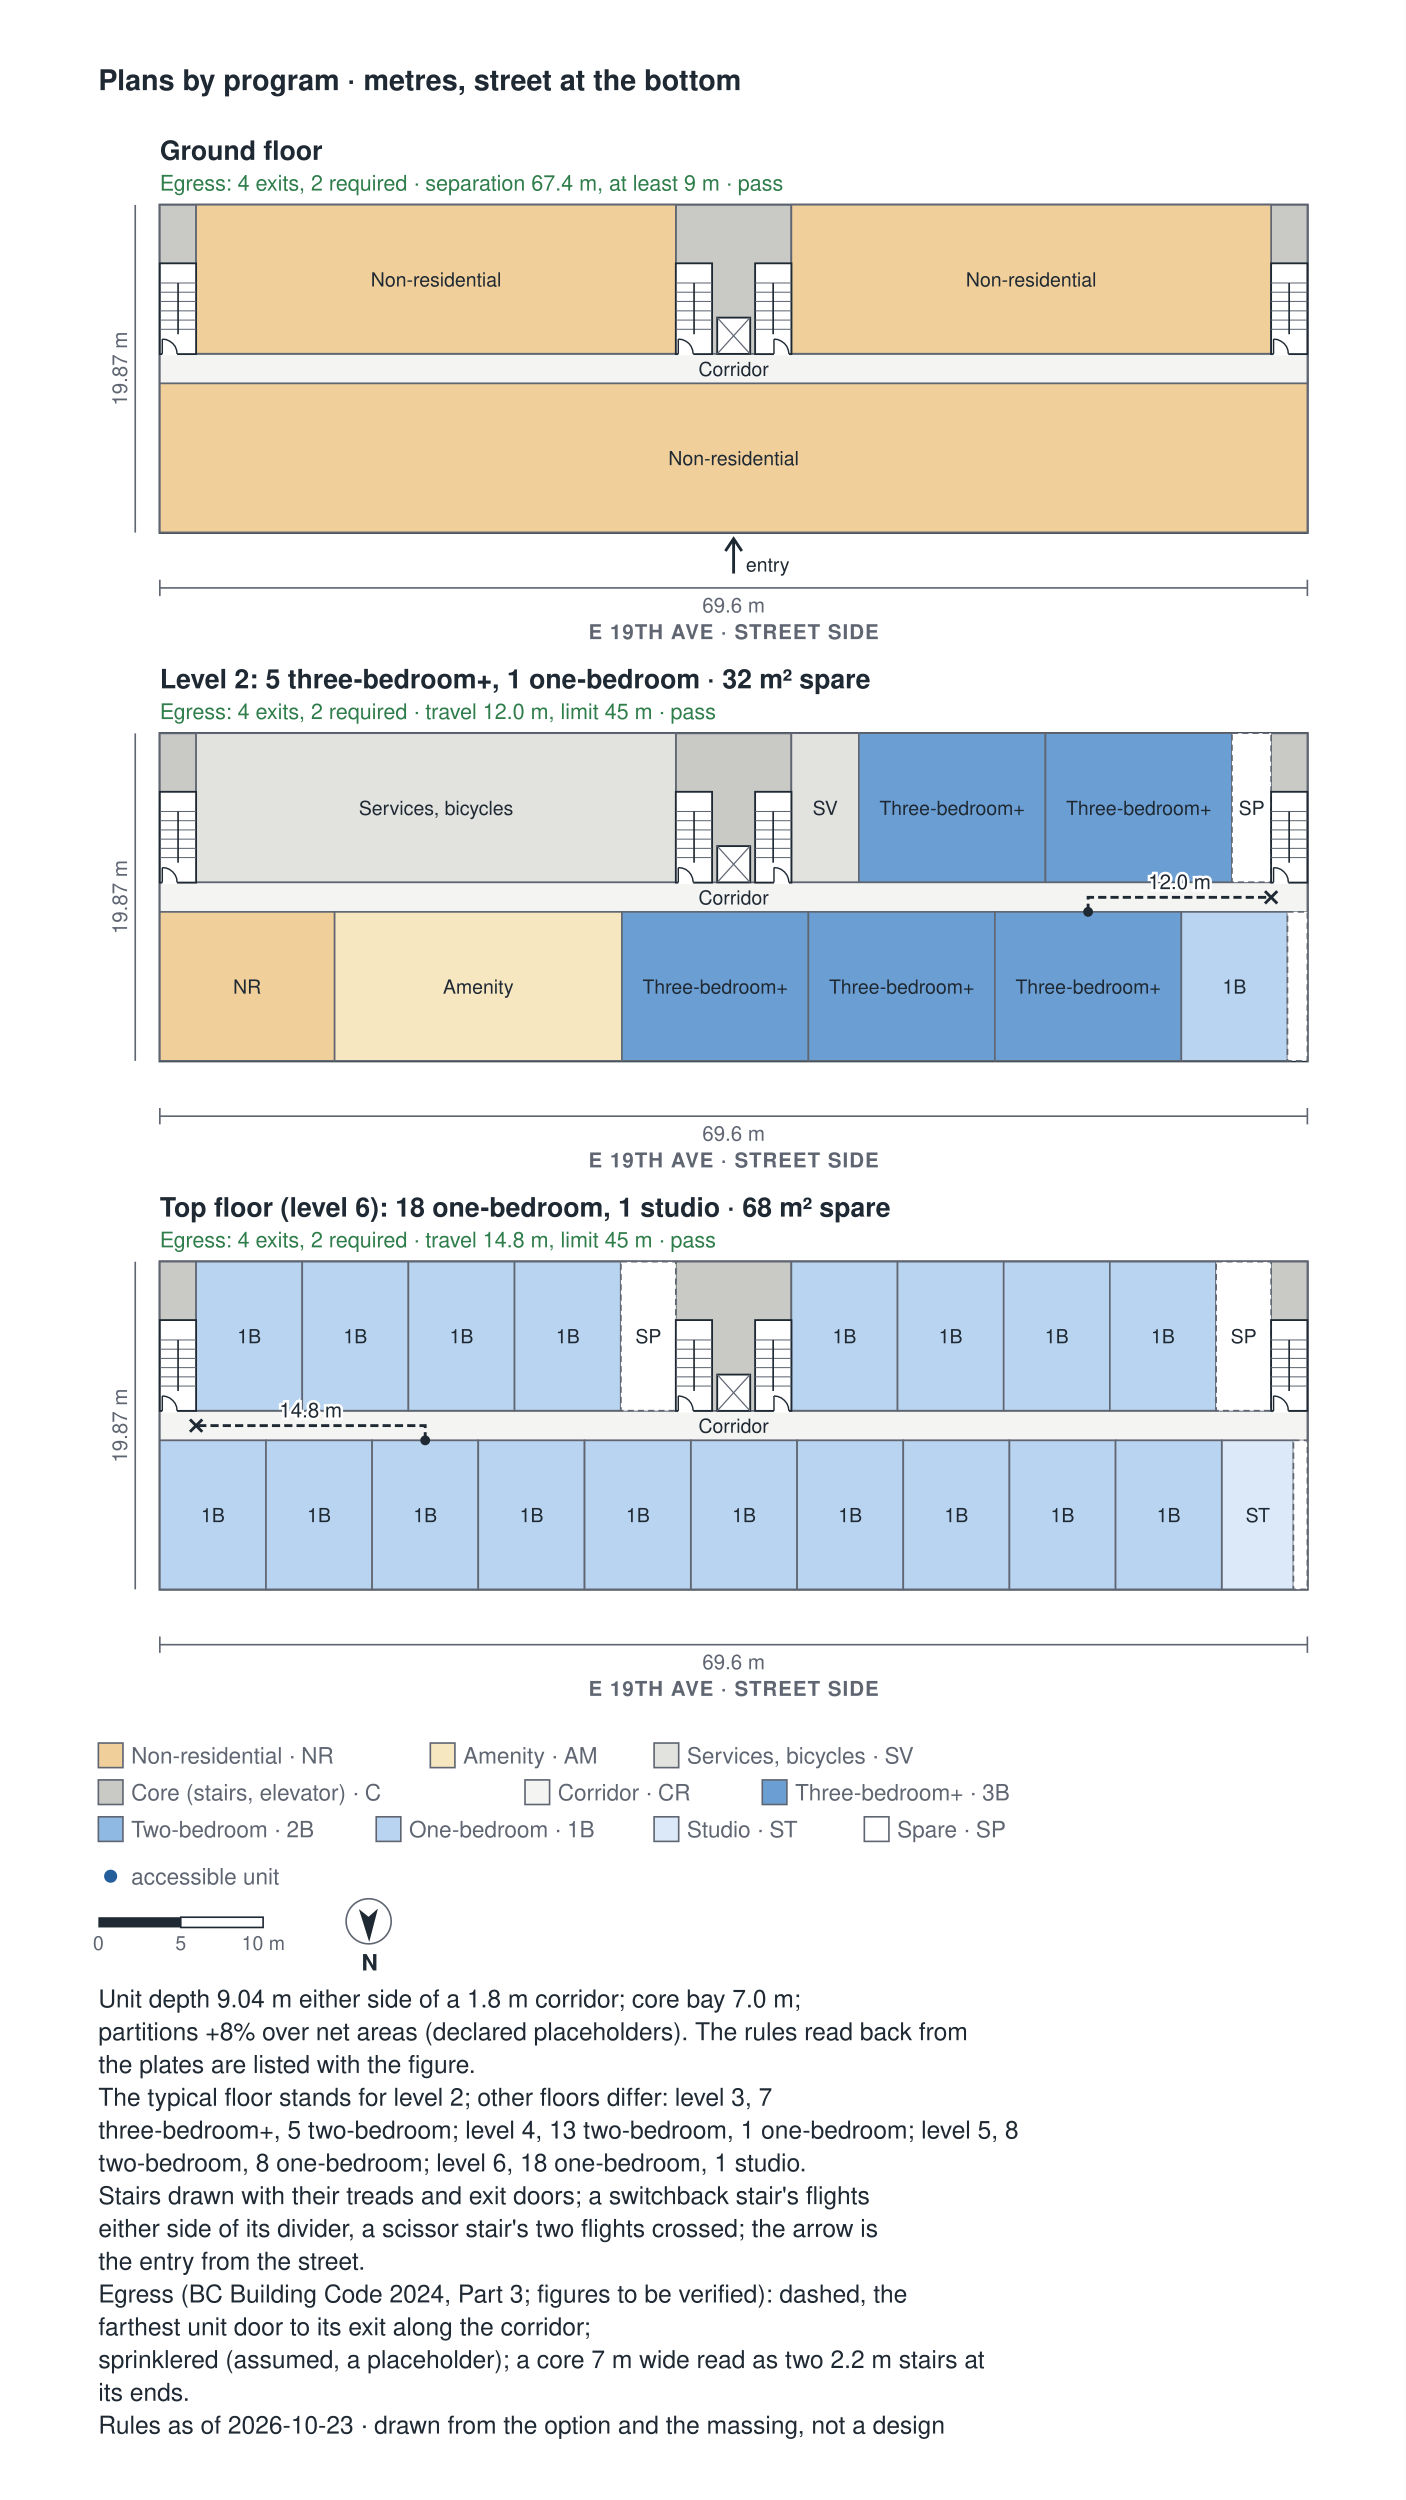
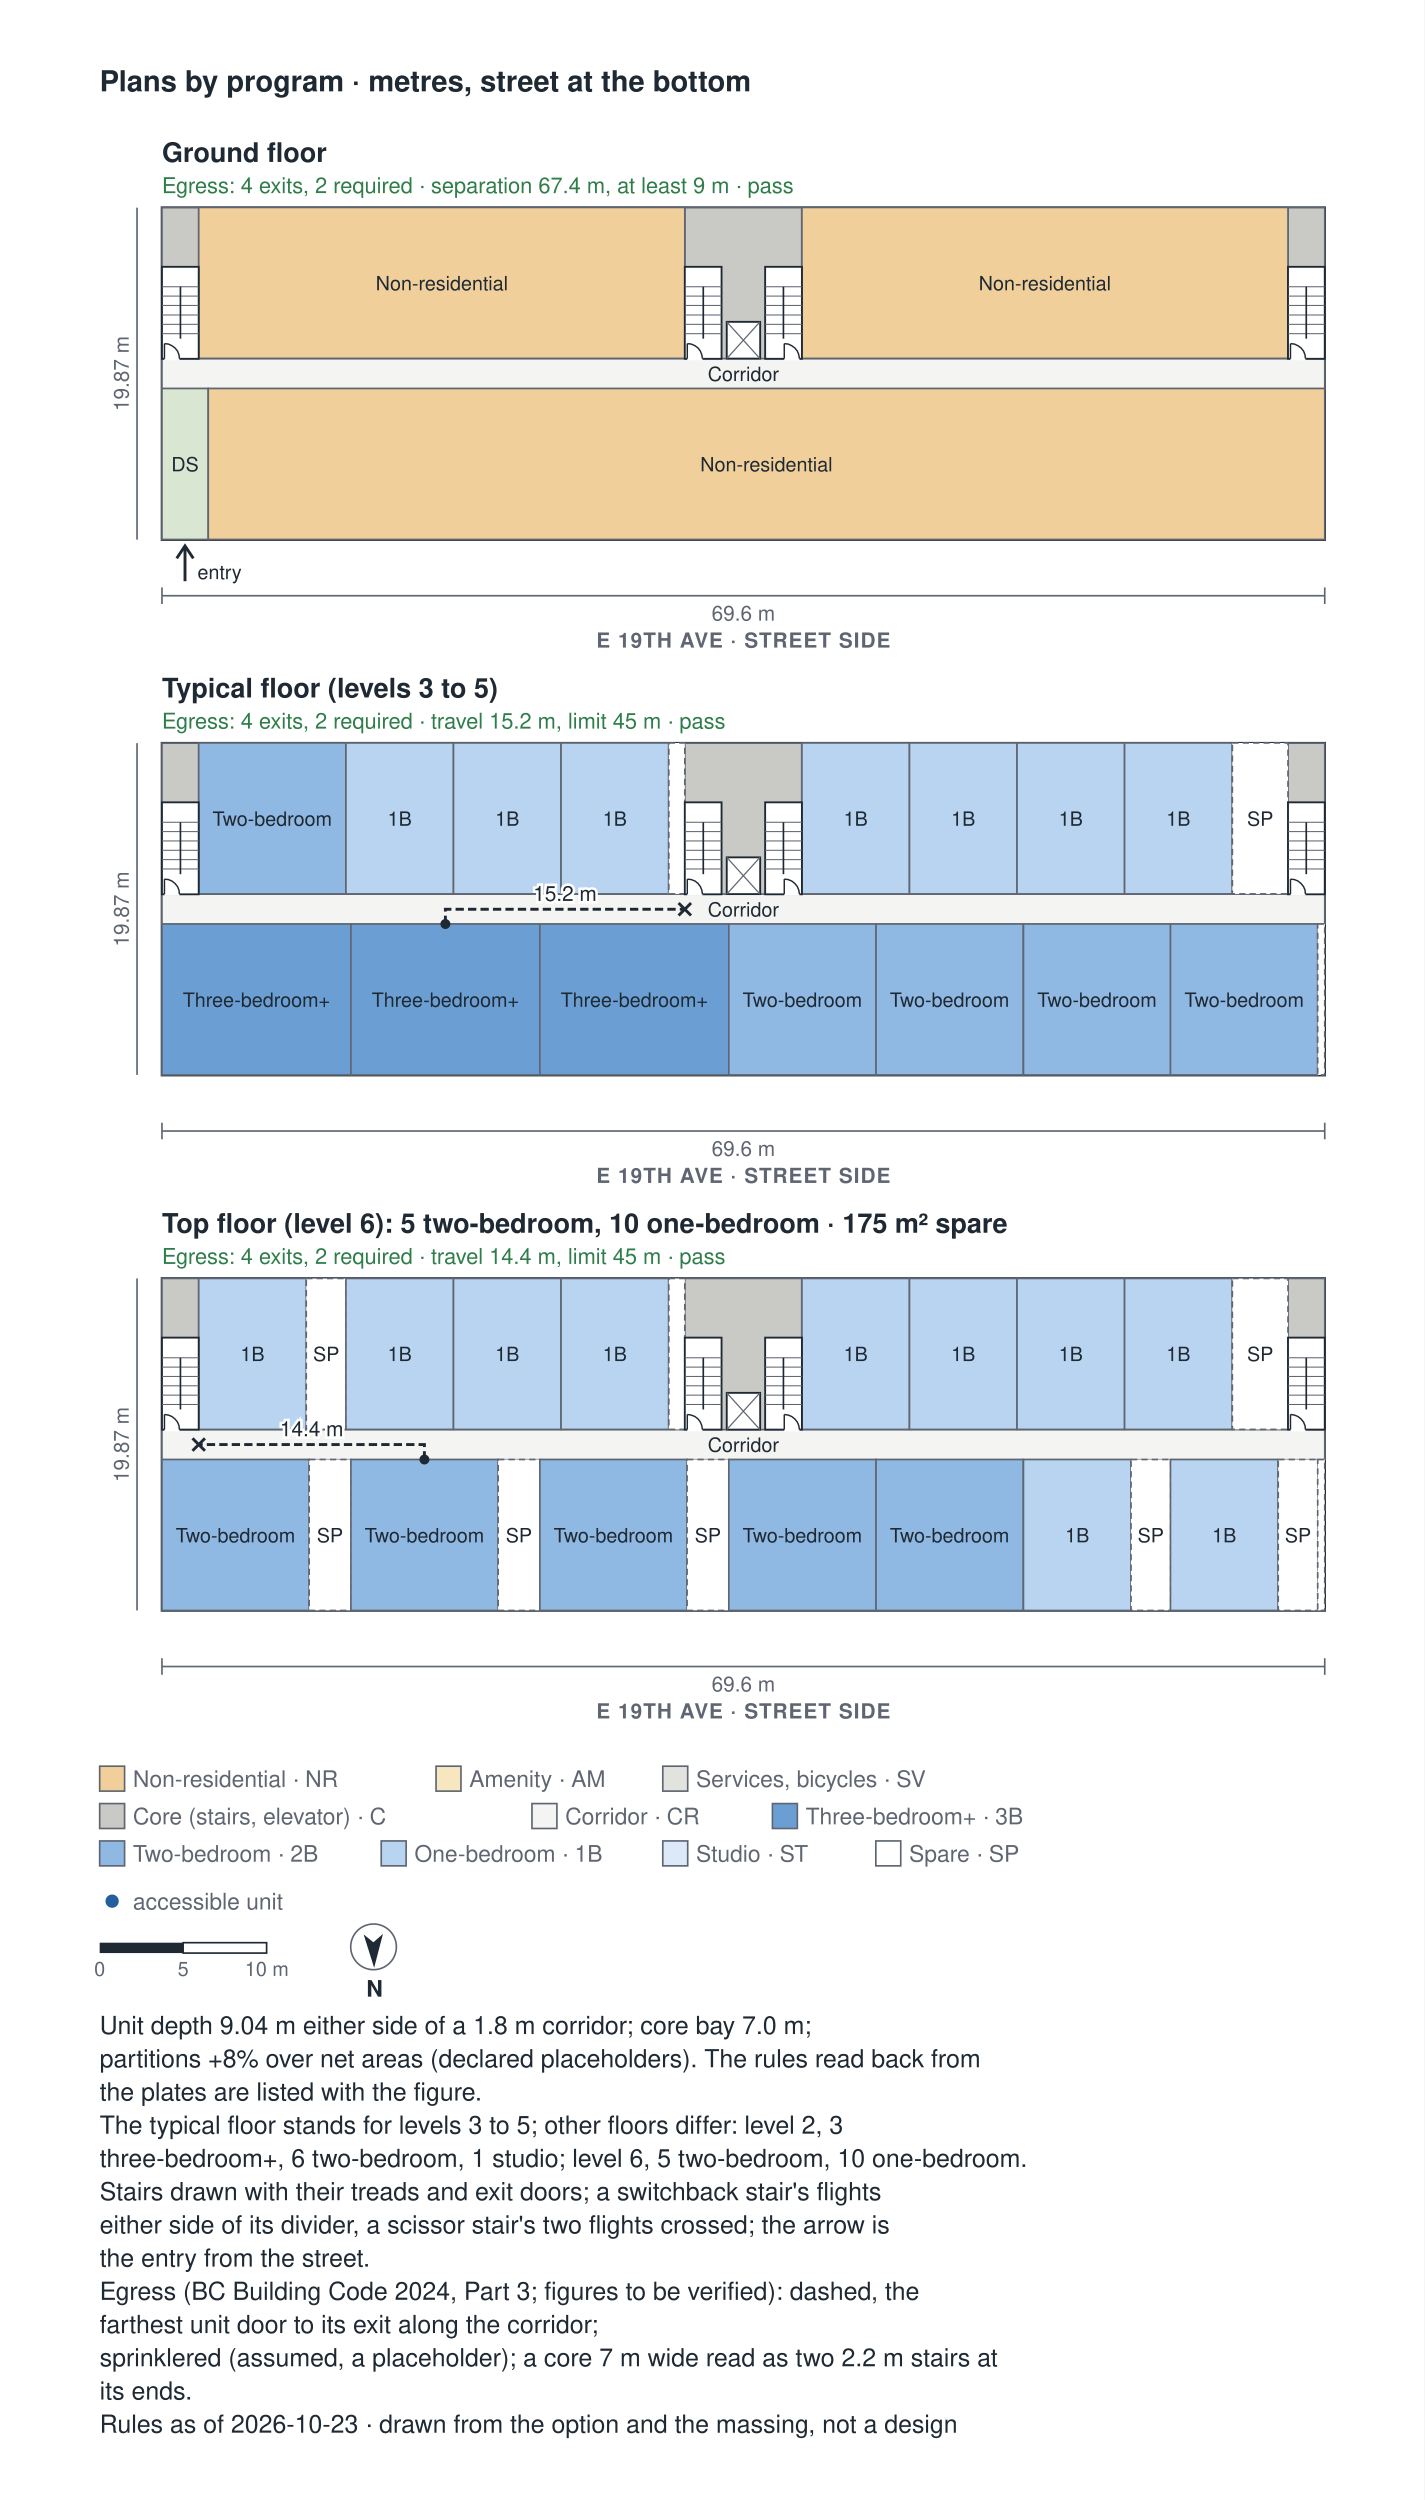
- <svg xmlns="http://www.w3.org/2000/svg" width="686" height="1220" viewBox="0 0 686 1220" font-family="IBM Plex Sans, Helvetica, Arial, sans-serif" font-size="12" fill="#1f2933" role="img" aria-label="Floor plans by program">
+ <svg xmlns="http://www.w3.org/2000/svg" width="686" height="1204" viewBox="0 0 686 1204" font-family="IBM Plex Sans, Helvetica, Arial, sans-serif" font-size="12" fill="#1f2933" role="img" aria-label="Floor plans by program">
  <rect width="100%" height="100%" fill="#ffffff" />
  <text x="48" y="44" font-size="14" font-weight="600">Plans by program · metres, street at the bottom</text>
  <text x="78.0" y="78.0" font-size="13" font-weight="600">Ground floor</text>
  <text x="78.0" y="93.0" font-size="10.5" fill="#2f7d4a">Egress: 4 exits, 2 required · separation 67.4 m, at least 9 m · pass</text>
  <rect x="78.0" y="100.0" width="560.0" height="159.9" fill="#f4f4f2" stroke="#1f2933" stroke-width="1.2" />
  <rect x="78.0" y="100.0" width="17.7" height="87.2" fill="#c9c9c5" stroke="#5f6672" stroke-width="0.8" />
  <rect x="329.8" y="100.0" width="56.3" height="87.2" fill="#c9c9c5" stroke="#5f6672" stroke-width="0.8" />
  <rect x="620.3" y="100.0" width="17.7" height="87.2" fill="#c9c9c5" stroke="#5f6672" stroke-width="0.8" />
  <rect x="78.0" y="172.7" width="560.0" height="14.5" fill="#f4f4f2" stroke="#5f6672" stroke-width="0.8" />
-   <rect x="78.0" y="187.1" width="560.0" height="72.7" fill="#f0cf9a" stroke="#5f6672" stroke-width="0.8" />
+   <rect x="78.0" y="187.1" width="22.3" height="72.7" fill="#d9e6d2" stroke="#5f6672" stroke-width="0.8" />
+   <rect x="100.3" y="187.1" width="537.7" height="72.7" fill="#f0cf9a" stroke="#5f6672" stroke-width="0.8" />
  <rect x="95.7" y="99.9" width="234.1" height="72.7" fill="#f0cf9a" stroke="#5f6672" stroke-width="0.8" />
  <rect x="386.2" y="99.9" width="234.1" height="72.7" fill="#f0cf9a" stroke="#5f6672" stroke-width="0.8" />
  <rect x="78.0" y="128.5" width="17.7" height="44.3" fill="#ffffff" stroke="#1f2933" stroke-width="0.9" />
  <path d="M78.0 138.1h17.7M78.0 142.6h17.7M78.0 147.1h17.7M78.0 151.7h17.7M78.0 156.2h17.7M78.0 160.7h17.7" stroke="#5f6672" stroke-width="0.5" fill="none" />
  <line x1="86.9" y1="138.1" x2="86.9" y2="163.1" stroke="#1f2933" stroke-width="0.8" />
  <line x1="79.2" y1="172.7" x2="86.4" y2="172.7" stroke="#ffffff" stroke-width="1.6" />
  <path d="M79.2 165.5L79.2 172.7M86.4 172.7L86.2 170.9L85.5 169.1L84.3 167.6L82.8 166.5L81.1 165.7L79.2 165.5" stroke="#1f2933" stroke-width="0.7" fill="none" />
  <rect x="329.8" y="128.5" width="17.7" height="44.3" fill="#ffffff" stroke="#1f2933" stroke-width="0.9" />
  <path d="M329.8 138.1h17.7M329.8 142.6h17.7M329.8 147.1h17.7M329.8 151.7h17.7M329.8 156.2h17.7M329.8 160.7h17.7" stroke="#5f6672" stroke-width="0.5" fill="none" />
  <line x1="338.7" y1="138.1" x2="338.7" y2="163.1" stroke="#1f2933" stroke-width="0.8" />
  <line x1="331.0" y1="172.7" x2="338.3" y2="172.7" stroke="#ffffff" stroke-width="1.6" />
  <path d="M331.0 165.5L331.0 172.7M338.3 172.7L338.0 170.9L337.3 169.1L336.2 167.6L334.7 166.5L332.9 165.7L331.0 165.5" stroke="#1f2933" stroke-width="0.7" fill="none" />
  <rect x="368.5" y="128.5" width="17.7" height="44.3" fill="#ffffff" stroke="#1f2933" stroke-width="0.9" />
  <path d="M368.5 138.1h17.7M368.5 142.6h17.7M368.5 147.1h17.7M368.5 151.7h17.7M368.5 156.2h17.7M368.5 160.7h17.7" stroke="#5f6672" stroke-width="0.5" fill="none" />
  <line x1="377.3" y1="138.1" x2="377.3" y2="163.1" stroke="#1f2933" stroke-width="0.8" />
  <line x1="377.7" y1="172.7" x2="385.0" y2="172.7" stroke="#ffffff" stroke-width="1.6" />
  <path d="M377.7 165.5L377.7 172.7M385.0 172.7L384.7 170.9L384.0 169.1L382.8 167.6L381.3 166.5L379.6 165.7L377.7 165.5" stroke="#1f2933" stroke-width="0.7" fill="none" />
  <rect x="350.0" y="155.0" width="16.1" height="17.7" fill="#ffffff" stroke="#1f2933" stroke-width="0.9" />
  <path d="M350.0 155.0L366.0 172.7M350.0 172.7L366.0 155.0" stroke="#5f6672" stroke-width="0.6" fill="none" />
  <rect x="620.3" y="128.5" width="17.7" height="44.3" fill="#ffffff" stroke="#1f2933" stroke-width="0.9" />
  <path d="M620.3 138.1h17.7M620.3 142.6h17.7M620.3 147.1h17.7M620.3 151.7h17.7M620.3 156.2h17.7M620.3 160.7h17.7" stroke="#5f6672" stroke-width="0.5" fill="none" />
  <line x1="629.1" y1="138.1" x2="629.1" y2="163.1" stroke="#1f2933" stroke-width="0.8" />
  <line x1="621.5" y1="172.7" x2="628.7" y2="172.7" stroke="#ffffff" stroke-width="1.6" />
  <path d="M621.5 165.5L621.5 172.7M628.7 172.7L628.5 170.9L627.8 169.1L626.6 167.6L625.1 166.5L623.4 165.7L621.5 165.5" stroke="#1f2933" stroke-width="0.7" fill="none" />
  <text x="358.0" y="183.5" font-size="9.5" text-anchor="middle" fill="#1f2933">Corridor</text>
-   <text x="358.0" y="227.0" font-size="9.5" text-anchor="middle" fill="#1f2933">Non-residential</text>
+   <text x="89.1" y="227.0" font-size="9.5" text-anchor="middle" fill="#1f2933">DS</text>
+   <text x="369.1" y="227.0" font-size="9.5" text-anchor="middle" fill="#1f2933">Non-residential</text>
  <text x="212.8" y="139.8" font-size="9.5" text-anchor="middle" fill="#1f2933">Non-residential</text>
  <text x="503.2" y="139.8" font-size="9.5" text-anchor="middle" fill="#1f2933">Non-residential</text>
-   <path d="M358.0 279.9V262.9M354.0 268.9L358.0 262.9L362.0 268.9" stroke="#1f2933" stroke-width="1.4" fill="none" />
-   <text x="364.0" y="278.9" font-size="9.5" fill="#1f2933">entry</text>
+   <path d="M89.1 279.9V262.9M85.1 268.9L89.1 262.9L93.1 268.9" stroke="#1f2933" stroke-width="1.4" fill="none" />
+   <text x="95.1" y="278.9" font-size="9.5" fill="#1f2933">entry</text>
  <path d="M78.0 286.9H638.0M78.0 282.9V290.9M638.0 282.9V290.9" stroke="#5f6672" stroke-width="0.8" fill="none" />
  <text x="358.0" y="298.9" font-size="10" text-anchor="middle" fill="#5f6672">69.6 m</text>
  <text x="358.0" y="311.9" font-size="10" font-weight="600" letter-spacing="0.5" text-anchor="middle" fill="#5f6672">E 19TH AVE · STREET SIDE</text>
  <line x1="66.0" y1="100.0" x2="66.0" y2="259.9" stroke="#5f6672" stroke-width="0.8" />
  <text x="62.0" y="179.9" font-size="10" text-anchor="middle" fill="#5f6672" transform="rotate(-90 62.0 179.9)">19.87 m</text>
-   <text x="78.0" y="335.9" font-size="13" font-weight="600">Level 2: 5 three-bedroom+, 1 one-bedroom · 32 m² spare</text>
-   <text x="78.0" y="350.9" font-size="10.5" fill="#2f7d4a">Egress: 4 exits, 2 required · travel 12.0 m, limit 45 m · pass</text>
+   <text x="78.0" y="335.9" font-size="13" font-weight="600">Typical floor (levels 3 to 5)</text>
+   <text x="78.0" y="350.9" font-size="10.5" fill="#2f7d4a">Egress: 4 exits, 2 required · travel 15.2 m, limit 45 m · pass</text>
  <rect x="78.0" y="357.9" width="560.0" height="159.9" fill="#f4f4f2" stroke="#1f2933" stroke-width="1.2" />
  <rect x="78.0" y="357.9" width="17.7" height="87.2" fill="#c9c9c5" stroke="#5f6672" stroke-width="0.8" />
  <rect x="329.8" y="357.9" width="56.3" height="87.2" fill="#c9c9c5" stroke="#5f6672" stroke-width="0.8" />
  <rect x="620.3" y="357.9" width="17.7" height="87.2" fill="#c9c9c5" stroke="#5f6672" stroke-width="0.8" />
  <rect x="78.0" y="430.6" width="560.0" height="14.5" fill="#f4f4f2" stroke="#5f6672" stroke-width="0.8" />
-   <rect x="78.0" y="445.0" width="85.3" height="72.7" fill="#f0cf9a" stroke="#5f6672" stroke-width="0.8" />
-   <rect x="163.3" y="445.0" width="140.2" height="72.7" fill="#f6e7c1" stroke="#5f6672" stroke-width="0.8" />
-   <rect x="95.7" y="357.8" width="234.1" height="72.7" fill="#e2e2df" stroke="#5f6672" stroke-width="0.8" />
-   <rect x="386.2" y="357.8" width="33.0" height="72.7" fill="#e2e2df" stroke="#5f6672" stroke-width="0.8" />
-   <rect x="303.5" y="445.0" width="91.0" height="72.7" fill="#6b9fd4" stroke="#5f6672" stroke-width="0.8" />
-   <rect x="394.5" y="445.0" width="91.0" height="72.7" fill="#6b9fd4" stroke="#5f6672" stroke-width="0.8" />
-   <rect x="485.5" y="445.0" width="91.0" height="72.7" fill="#6b9fd4" stroke="#5f6672" stroke-width="0.8" />
-   <rect x="419.1" y="357.8" width="91.0" height="72.7" fill="#6b9fd4" stroke="#5f6672" stroke-width="0.8" />
-   <rect x="510.2" y="357.8" width="91.0" height="72.7" fill="#6b9fd4" stroke="#5f6672" stroke-width="0.8" />
-   <rect x="576.5" y="445.0" width="51.8" height="72.7" fill="#b9d4f0" stroke="#5f6672" stroke-width="0.8" />
-   <rect x="628.3" y="445.0" width="9.7" height="72.7" fill="#ffffff" stroke="#5f6672" stroke-width="0.8" stroke-dasharray="3 2" />
-   <rect x="601.2" y="357.8" width="19.1" height="72.7" fill="#ffffff" stroke="#5f6672" stroke-width="0.8" stroke-dasharray="3 2" />
+   <rect x="78.0" y="445.0" width="91.0" height="72.7" fill="#6b9fd4" stroke="#5f6672" stroke-width="0.8" />
+   <rect x="169.0" y="445.0" width="91.0" height="72.7" fill="#6b9fd4" stroke="#5f6672" stroke-width="0.8" />
+   <rect x="260.0" y="445.0" width="91.0" height="72.7" fill="#6b9fd4" stroke="#5f6672" stroke-width="0.8" />
+   <rect x="351.0" y="445.0" width="70.9" height="72.7" fill="#8fb8e3" stroke="#5f6672" stroke-width="0.8" />
+   <rect x="421.9" y="445.0" width="70.9" height="72.7" fill="#8fb8e3" stroke="#5f6672" stroke-width="0.8" />
+   <rect x="492.9" y="445.0" width="70.9" height="72.7" fill="#8fb8e3" stroke="#5f6672" stroke-width="0.8" />
+   <rect x="563.7" y="445.0" width="70.9" height="72.7" fill="#8fb8e3" stroke="#5f6672" stroke-width="0.8" />
+   <rect x="95.7" y="357.8" width="70.9" height="72.7" fill="#8fb8e3" stroke="#5f6672" stroke-width="0.8" />
+   <rect x="166.6" y="357.8" width="51.8" height="72.7" fill="#b9d4f0" stroke="#5f6672" stroke-width="0.8" />
+   <rect x="218.4" y="357.8" width="51.8" height="72.7" fill="#b9d4f0" stroke="#5f6672" stroke-width="0.8" />
+   <rect x="270.2" y="357.8" width="51.8" height="72.7" fill="#b9d4f0" stroke="#5f6672" stroke-width="0.8" />
+   <rect x="386.2" y="357.8" width="51.8" height="72.7" fill="#b9d4f0" stroke="#5f6672" stroke-width="0.8" />
+   <rect x="438.0" y="357.8" width="51.8" height="72.7" fill="#b9d4f0" stroke="#5f6672" stroke-width="0.8" />
+   <rect x="489.8" y="357.8" width="51.8" height="72.7" fill="#b9d4f0" stroke="#5f6672" stroke-width="0.8" />
+   <rect x="541.6" y="357.8" width="51.8" height="72.7" fill="#b9d4f0" stroke="#5f6672" stroke-width="0.8" />
+   <rect x="634.6" y="445.0" width="3.4" height="72.7" fill="#ffffff" stroke="#5f6672" stroke-width="0.8" stroke-dasharray="3 2" />
+   <rect x="322.1" y="357.8" width="7.7" height="72.7" fill="#ffffff" stroke="#5f6672" stroke-width="0.8" stroke-dasharray="3 2" />
+   <rect x="593.5" y="357.8" width="26.8" height="72.7" fill="#ffffff" stroke="#5f6672" stroke-width="0.8" stroke-dasharray="3 2" />
  <rect x="78.0" y="386.4" width="17.7" height="44.3" fill="#ffffff" stroke="#1f2933" stroke-width="0.9" />
  <path d="M78.0 396.0h17.7M78.0 400.5h17.7M78.0 405.0h17.7M78.0 409.5h17.7M78.0 414.0h17.7M78.0 418.5h17.7" stroke="#5f6672" stroke-width="0.5" fill="none" />
  <line x1="86.9" y1="396.0" x2="86.9" y2="421.0" stroke="#1f2933" stroke-width="0.8" />
  <line x1="79.2" y1="430.6" x2="86.4" y2="430.6" stroke="#ffffff" stroke-width="1.6" />
  <path d="M79.2 423.4L79.2 430.6M86.4 430.6L86.2 428.7L85.5 427.0L84.3 425.5L82.8 424.3L81.1 423.6L79.2 423.4" stroke="#1f2933" stroke-width="0.7" fill="none" />
  <rect x="329.8" y="386.4" width="17.7" height="44.3" fill="#ffffff" stroke="#1f2933" stroke-width="0.9" />
  <path d="M329.8 396.0h17.7M329.8 400.5h17.7M329.8 405.0h17.7M329.8 409.5h17.7M329.8 414.0h17.7M329.8 418.5h17.7" stroke="#5f6672" stroke-width="0.5" fill="none" />
  <line x1="338.7" y1="396.0" x2="338.7" y2="421.0" stroke="#1f2933" stroke-width="0.8" />
  <line x1="331.0" y1="430.6" x2="338.3" y2="430.6" stroke="#ffffff" stroke-width="1.6" />
  <path d="M331.0 423.4L331.0 430.6M338.3 430.6L338.0 428.7L337.3 427.0L336.2 425.5L334.7 424.3L332.9 423.6L331.0 423.4" stroke="#1f2933" stroke-width="0.7" fill="none" />
  <rect x="368.5" y="386.4" width="17.7" height="44.3" fill="#ffffff" stroke="#1f2933" stroke-width="0.9" />
  <path d="M368.5 396.0h17.7M368.5 400.5h17.7M368.5 405.0h17.7M368.5 409.5h17.7M368.5 414.0h17.7M368.5 418.5h17.7" stroke="#5f6672" stroke-width="0.5" fill="none" />
  <line x1="377.3" y1="396.0" x2="377.3" y2="421.0" stroke="#1f2933" stroke-width="0.8" />
  <line x1="377.7" y1="430.6" x2="385.0" y2="430.6" stroke="#ffffff" stroke-width="1.6" />
  <path d="M377.7 423.4L377.7 430.6M385.0 430.6L384.7 428.7L384.0 427.0L382.8 425.5L381.3 424.3L379.6 423.6L377.7 423.4" stroke="#1f2933" stroke-width="0.7" fill="none" />
  <rect x="350.0" y="412.9" width="16.1" height="17.7" fill="#ffffff" stroke="#1f2933" stroke-width="0.9" />
  <path d="M350.0 412.9L366.0 430.6M350.0 430.6L366.0 412.9" stroke="#5f6672" stroke-width="0.6" fill="none" />
  <rect x="620.3" y="386.4" width="17.7" height="44.3" fill="#ffffff" stroke="#1f2933" stroke-width="0.9" />
  <path d="M620.3 396.0h17.7M620.3 400.5h17.7M620.3 405.0h17.7M620.3 409.5h17.7M620.3 414.0h17.7M620.3 418.5h17.7" stroke="#5f6672" stroke-width="0.5" fill="none" />
  <line x1="629.1" y1="396.0" x2="629.1" y2="421.0" stroke="#1f2933" stroke-width="0.8" />
  <line x1="621.5" y1="430.6" x2="628.7" y2="430.6" stroke="#ffffff" stroke-width="1.6" />
  <path d="M621.5 423.4L621.5 430.6M628.7 430.6L628.5 428.7L627.8 427.0L626.6 425.5L625.1 424.3L623.4 423.6L621.5 423.4" stroke="#1f2933" stroke-width="0.7" fill="none" />
  <text x="358.0" y="441.4" font-size="9.5" text-anchor="middle" fill="#1f2933">Corridor</text>
-   <text x="120.6" y="484.9" font-size="9.5" text-anchor="middle" fill="#1f2933">NR</text>
-   <text x="233.4" y="484.9" font-size="9.5" text-anchor="middle" fill="#1f2933">Amenity</text>
-   <text x="212.8" y="397.7" font-size="9.5" text-anchor="middle" fill="#1f2933">Services, bicycles</text>
-   <text x="402.7" y="397.7" font-size="9.5" text-anchor="middle" fill="#1f2933">SV</text>
-   <text x="349.0" y="484.9" font-size="9.5" text-anchor="middle" fill="#1f2933">Three-bedroom+</text>
-   <text x="440.0" y="484.9" font-size="9.5" text-anchor="middle" fill="#1f2933">Three-bedroom+</text>
-   <text x="531.0" y="484.9" font-size="9.5" text-anchor="middle" fill="#1f2933">Three-bedroom+</text>
-   <text x="464.6" y="397.7" font-size="9.5" text-anchor="middle" fill="#1f2933">Three-bedroom+</text>
-   <text x="555.7" y="397.7" font-size="9.5" text-anchor="middle" fill="#1f2933">Three-bedroom+</text>
-   <text x="602.4" y="484.9" font-size="9.5" text-anchor="middle" fill="#1f2933">1B</text>
-   <text x="610.8" y="397.7" font-size="9.5" text-anchor="middle" fill="#1f2933">SP</text>
-   <polyline points="531.0,445.0 531.0,437.9 620.3,437.9" fill="none" stroke="#1f2933" stroke-width="1.4" stroke-dasharray="4 2" />
-   <circle cx="531.0" cy="445.0" r="2.4" fill="#1f2933" />
-   <path d="M 617.3 434.9 L 623.3 440.9 M 617.3 440.9 L 623.3 434.9" stroke="#1f2933" stroke-width="1.4" />
-   <text x="575.6" y="433.9" font-size="10" text-anchor="middle" fill="#1f2933" stroke="#ffffff" stroke-width="2.5" paint-order="stroke">12.0 m</text>
+   <text x="123.5" y="484.9" font-size="9.5" text-anchor="middle" fill="#1f2933">Three-bedroom+</text>
+   <text x="214.5" y="484.9" font-size="9.5" text-anchor="middle" fill="#1f2933">Three-bedroom+</text>
+   <text x="305.5" y="484.9" font-size="9.5" text-anchor="middle" fill="#1f2933">Three-bedroom+</text>
+   <text x="386.4" y="484.9" font-size="9.5" text-anchor="middle" fill="#1f2933">Two-bedroom</text>
+   <text x="457.3" y="484.9" font-size="9.5" text-anchor="middle" fill="#1f2933">Two-bedroom</text>
+   <text x="528.3" y="484.9" font-size="9.5" text-anchor="middle" fill="#1f2933">Two-bedroom</text>
+   <text x="599.2" y="484.9" font-size="9.5" text-anchor="middle" fill="#1f2933">Two-bedroom</text>
+   <text x="131.1" y="397.7" font-size="9.5" text-anchor="middle" fill="#1f2933">Two-bedroom</text>
+   <text x="192.5" y="397.7" font-size="9.5" text-anchor="middle" fill="#1f2933">1B</text>
+   <text x="244.3" y="397.7" font-size="9.5" text-anchor="middle" fill="#1f2933">1B</text>
+   <text x="296.1" y="397.7" font-size="9.5" text-anchor="middle" fill="#1f2933">1B</text>
+   <text x="412.1" y="397.7" font-size="9.5" text-anchor="middle" fill="#1f2933">1B</text>
+   <text x="463.9" y="397.7" font-size="9.5" text-anchor="middle" fill="#1f2933">1B</text>
+   <text x="515.7" y="397.7" font-size="9.5" text-anchor="middle" fill="#1f2933">1B</text>
+   <text x="567.5" y="397.7" font-size="9.5" text-anchor="middle" fill="#1f2933">1B</text>
+   <text x="606.9" y="397.7" font-size="9.5" text-anchor="middle" fill="#1f2933">SP</text>
+   <polyline points="214.5,445.0 214.5,437.9 329.8,437.9" fill="none" stroke="#1f2933" stroke-width="1.4" stroke-dasharray="4 2" />
+   <circle cx="214.5" cy="445.0" r="2.4" fill="#1f2933" />
+   <path d="M 326.8 434.9 L 332.8 440.9 M 326.8 440.9 L 332.8 434.9" stroke="#1f2933" stroke-width="1.4" />
+   <text x="272.1" y="433.9" font-size="10" text-anchor="middle" fill="#1f2933" stroke="#ffffff" stroke-width="2.5" paint-order="stroke">15.2 m</text>
  <path d="M78.0 544.7H638.0M78.0 540.7V548.7M638.0 540.7V548.7" stroke="#5f6672" stroke-width="0.8" fill="none" />
  <text x="358.0" y="556.7" font-size="10" text-anchor="middle" fill="#5f6672">69.6 m</text>
  <text x="358.0" y="569.7" font-size="10" font-weight="600" letter-spacing="0.5" text-anchor="middle" fill="#5f6672">E 19TH AVE · STREET SIDE</text>
  <line x1="66.0" y1="357.9" x2="66.0" y2="517.7" stroke="#5f6672" stroke-width="0.8" />
  <text x="62.0" y="437.8" font-size="10" text-anchor="middle" fill="#5f6672" transform="rotate(-90 62.0 437.8)">19.87 m</text>
-   <text x="78.0" y="593.7" font-size="13" font-weight="600">Top floor (level 6): 18 one-bedroom, 1 studio · 68 m² spare</text>
-   <text x="78.0" y="608.7" font-size="10.5" fill="#2f7d4a">Egress: 4 exits, 2 required · travel 14.8 m, limit 45 m · pass</text>
+   <text x="78.0" y="593.7" font-size="13" font-weight="600">Top floor (level 6): 5 two-bedroom, 10 one-bedroom · 175 m² spare</text>
+   <text x="78.0" y="608.7" font-size="10.5" fill="#2f7d4a">Egress: 4 exits, 2 required · travel 14.4 m, limit 45 m · pass</text>
  <rect x="78.0" y="615.7" width="560.0" height="159.9" fill="#f4f4f2" stroke="#1f2933" stroke-width="1.2" />
  <rect x="78.0" y="615.7" width="17.7" height="87.2" fill="#c9c9c5" stroke="#5f6672" stroke-width="0.8" />
  <rect x="329.8" y="615.7" width="56.3" height="87.2" fill="#c9c9c5" stroke="#5f6672" stroke-width="0.8" />
  <rect x="620.3" y="615.7" width="17.7" height="87.2" fill="#c9c9c5" stroke="#5f6672" stroke-width="0.8" />
  <rect x="78.0" y="688.5" width="560.0" height="14.5" fill="#f4f4f2" stroke="#5f6672" stroke-width="0.8" />
-   <rect x="78.0" y="702.9" width="51.8" height="72.7" fill="#b9d4f0" stroke="#5f6672" stroke-width="0.8" />
-   <rect x="129.8" y="702.9" width="51.8" height="72.7" fill="#b9d4f0" stroke="#5f6672" stroke-width="0.8" />
-   <rect x="181.6" y="702.9" width="51.8" height="72.7" fill="#b9d4f0" stroke="#5f6672" stroke-width="0.8" />
-   <rect x="233.4" y="702.9" width="51.8" height="72.7" fill="#b9d4f0" stroke="#5f6672" stroke-width="0.8" />
-   <rect x="285.3" y="702.9" width="51.8" height="72.7" fill="#b9d4f0" stroke="#5f6672" stroke-width="0.8" />
-   <rect x="337.2" y="702.9" width="51.8" height="72.7" fill="#b9d4f0" stroke="#5f6672" stroke-width="0.8" />
-   <rect x="389.0" y="702.9" width="51.8" height="72.7" fill="#b9d4f0" stroke="#5f6672" stroke-width="0.8" />
-   <rect x="440.8" y="702.9" width="51.8" height="72.7" fill="#b9d4f0" stroke="#5f6672" stroke-width="0.8" />
-   <rect x="492.6" y="702.9" width="51.8" height="72.7" fill="#b9d4f0" stroke="#5f6672" stroke-width="0.8" />
-   <rect x="544.4" y="702.9" width="51.8" height="72.7" fill="#b9d4f0" stroke="#5f6672" stroke-width="0.8" />
+   <rect x="78.0" y="702.9" width="70.9" height="72.7" fill="#8fb8e3" stroke="#5f6672" stroke-width="0.8" />
+   <rect x="148.9" y="702.9" width="20.1" height="72.7" fill="#ffffff" stroke="#5f6672" stroke-width="0.8" stroke-dasharray="3 2" />
+   <rect x="169.0" y="702.9" width="70.9" height="72.7" fill="#8fb8e3" stroke="#5f6672" stroke-width="0.8" />
+   <rect x="239.9" y="702.9" width="20.1" height="72.7" fill="#ffffff" stroke="#5f6672" stroke-width="0.8" stroke-dasharray="3 2" />
+   <rect x="260.0" y="702.9" width="70.9" height="72.7" fill="#8fb8e3" stroke="#5f6672" stroke-width="0.8" />
+   <rect x="330.9" y="702.9" width="20.1" height="72.7" fill="#ffffff" stroke="#5f6672" stroke-width="0.8" stroke-dasharray="3 2" />
+   <rect x="351.0" y="702.9" width="70.9" height="72.7" fill="#8fb8e3" stroke="#5f6672" stroke-width="0.8" />
+   <rect x="421.9" y="702.9" width="70.9" height="72.7" fill="#8fb8e3" stroke="#5f6672" stroke-width="0.8" />
+   <rect x="492.9" y="702.9" width="51.8" height="72.7" fill="#b9d4f0" stroke="#5f6672" stroke-width="0.8" />
+   <rect x="544.7" y="702.9" width="19.1" height="72.7" fill="#ffffff" stroke="#5f6672" stroke-width="0.8" stroke-dasharray="3 2" />
+   <rect x="563.7" y="702.9" width="51.8" height="72.7" fill="#b9d4f0" stroke="#5f6672" stroke-width="0.8" />
+   <rect x="615.6" y="702.9" width="19.1" height="72.7" fill="#ffffff" stroke="#5f6672" stroke-width="0.8" stroke-dasharray="3 2" />
  <rect x="95.7" y="615.7" width="51.8" height="72.7" fill="#b9d4f0" stroke="#5f6672" stroke-width="0.8" />
-   <rect x="147.5" y="615.7" width="51.8" height="72.7" fill="#b9d4f0" stroke="#5f6672" stroke-width="0.8" />
-   <rect x="199.3" y="615.7" width="51.8" height="72.7" fill="#b9d4f0" stroke="#5f6672" stroke-width="0.8" />
-   <rect x="251.1" y="615.7" width="51.8" height="72.7" fill="#b9d4f0" stroke="#5f6672" stroke-width="0.8" />
+   <rect x="147.5" y="615.7" width="19.1" height="72.7" fill="#ffffff" stroke="#5f6672" stroke-width="0.8" stroke-dasharray="3 2" />
+   <rect x="166.6" y="615.7" width="51.8" height="72.7" fill="#b9d4f0" stroke="#5f6672" stroke-width="0.8" />
+   <rect x="218.4" y="615.7" width="51.8" height="72.7" fill="#b9d4f0" stroke="#5f6672" stroke-width="0.8" />
+   <rect x="270.2" y="615.7" width="51.8" height="72.7" fill="#b9d4f0" stroke="#5f6672" stroke-width="0.8" />
  <rect x="386.2" y="615.7" width="51.8" height="72.7" fill="#b9d4f0" stroke="#5f6672" stroke-width="0.8" />
  <rect x="438.0" y="615.7" width="51.8" height="72.7" fill="#b9d4f0" stroke="#5f6672" stroke-width="0.8" />
  <rect x="489.8" y="615.7" width="51.8" height="72.7" fill="#b9d4f0" stroke="#5f6672" stroke-width="0.8" />
  <rect x="541.6" y="615.7" width="51.8" height="72.7" fill="#b9d4f0" stroke="#5f6672" stroke-width="0.8" />
-   <rect x="596.3" y="702.9" width="34.9" height="72.7" fill="#dbe9f8" stroke="#5f6672" stroke-width="0.8" />
-   <rect x="631.2" y="702.9" width="6.8" height="72.7" fill="#ffffff" stroke="#5f6672" stroke-width="0.8" stroke-dasharray="3 2" />
-   <rect x="303.0" y="615.7" width="26.8" height="72.7" fill="#ffffff" stroke="#5f6672" stroke-width="0.8" stroke-dasharray="3 2" />
+   <rect x="634.6" y="702.9" width="3.4" height="72.7" fill="#ffffff" stroke="#5f6672" stroke-width="0.8" stroke-dasharray="3 2" />
+   <rect x="322.1" y="615.7" width="7.7" height="72.7" fill="#ffffff" stroke="#5f6672" stroke-width="0.8" stroke-dasharray="3 2" />
  <rect x="593.5" y="615.7" width="26.8" height="72.7" fill="#ffffff" stroke="#5f6672" stroke-width="0.8" stroke-dasharray="3 2" />
  <rect x="78.0" y="644.2" width="17.7" height="44.3" fill="#ffffff" stroke="#1f2933" stroke-width="0.9" />
  <path d="M78.0 653.9h17.7M78.0 658.4h17.7M78.0 662.9h17.7M78.0 667.4h17.7M78.0 671.9h17.7M78.0 676.4h17.7" stroke="#5f6672" stroke-width="0.5" fill="none" />
  <line x1="86.9" y1="653.9" x2="86.9" y2="678.8" stroke="#1f2933" stroke-width="0.8" />
  <line x1="79.2" y1="688.5" x2="86.4" y2="688.5" stroke="#ffffff" stroke-width="1.6" />
  <path d="M79.2 681.2L79.2 688.5M86.4 688.5L86.2 686.6L85.5 684.9L84.3 683.4L82.8 682.2L81.1 681.5L79.2 681.2" stroke="#1f2933" stroke-width="0.7" fill="none" />
  <rect x="329.8" y="644.2" width="17.7" height="44.3" fill="#ffffff" stroke="#1f2933" stroke-width="0.9" />
  <path d="M329.8 653.9h17.7M329.8 658.4h17.7M329.8 662.9h17.7M329.8 667.4h17.7M329.8 671.9h17.7M329.8 676.4h17.7" stroke="#5f6672" stroke-width="0.5" fill="none" />
  <line x1="338.7" y1="653.9" x2="338.7" y2="678.8" stroke="#1f2933" stroke-width="0.8" />
  <line x1="331.0" y1="688.5" x2="338.3" y2="688.5" stroke="#ffffff" stroke-width="1.6" />
  <path d="M331.0 681.2L331.0 688.5M338.3 688.5L338.0 686.6L337.3 684.9L336.2 683.4L334.7 682.2L332.9 681.5L331.0 681.2" stroke="#1f2933" stroke-width="0.7" fill="none" />
  <rect x="368.5" y="644.2" width="17.7" height="44.3" fill="#ffffff" stroke="#1f2933" stroke-width="0.9" />
  <path d="M368.5 653.9h17.7M368.5 658.4h17.7M368.5 662.9h17.7M368.5 667.4h17.7M368.5 671.9h17.7M368.5 676.4h17.7" stroke="#5f6672" stroke-width="0.5" fill="none" />
  <line x1="377.3" y1="653.9" x2="377.3" y2="678.8" stroke="#1f2933" stroke-width="0.8" />
  <line x1="377.7" y1="688.5" x2="385.0" y2="688.5" stroke="#ffffff" stroke-width="1.6" />
  <path d="M377.7 681.2L377.7 688.5M385.0 688.5L384.7 686.6L384.0 684.9L382.8 683.4L381.3 682.2L379.6 681.5L377.7 681.2" stroke="#1f2933" stroke-width="0.7" fill="none" />
  <rect x="350.0" y="670.8" width="16.1" height="17.7" fill="#ffffff" stroke="#1f2933" stroke-width="0.9" />
  <path d="M350.0 670.8L366.0 688.5M350.0 688.5L366.0 670.8" stroke="#5f6672" stroke-width="0.6" fill="none" />
  <rect x="620.3" y="644.2" width="17.7" height="44.3" fill="#ffffff" stroke="#1f2933" stroke-width="0.9" />
  <path d="M620.3 653.9h17.7M620.3 658.4h17.7M620.3 662.9h17.7M620.3 667.4h17.7M620.3 671.9h17.7M620.3 676.4h17.7" stroke="#5f6672" stroke-width="0.5" fill="none" />
  <line x1="629.1" y1="653.9" x2="629.1" y2="678.8" stroke="#1f2933" stroke-width="0.8" />
  <line x1="621.5" y1="688.5" x2="628.7" y2="688.5" stroke="#ffffff" stroke-width="1.6" />
  <path d="M621.5 681.2L621.5 688.5M628.7 688.5L628.5 686.6L627.8 684.9L626.6 683.4L625.1 682.2L623.4 681.5L621.5 681.2" stroke="#1f2933" stroke-width="0.7" fill="none" />
  <text x="358.0" y="699.2" font-size="9.5" text-anchor="middle" fill="#1f2933">Corridor</text>
-   <text x="103.9" y="742.8" font-size="9.5" text-anchor="middle" fill="#1f2933">1B</text>
-   <text x="155.7" y="742.8" font-size="9.5" text-anchor="middle" fill="#1f2933">1B</text>
-   <text x="207.5" y="742.8" font-size="9.5" text-anchor="middle" fill="#1f2933">1B</text>
-   <text x="259.4" y="742.8" font-size="9.5" text-anchor="middle" fill="#1f2933">1B</text>
-   <text x="311.3" y="742.8" font-size="9.5" text-anchor="middle" fill="#1f2933">1B</text>
-   <text x="363.1" y="742.8" font-size="9.5" text-anchor="middle" fill="#1f2933">1B</text>
-   <text x="414.9" y="742.8" font-size="9.5" text-anchor="middle" fill="#1f2933">1B</text>
-   <text x="466.7" y="742.8" font-size="9.5" text-anchor="middle" fill="#1f2933">1B</text>
-   <text x="518.5" y="742.8" font-size="9.5" text-anchor="middle" fill="#1f2933">1B</text>
-   <text x="570.3" y="742.8" font-size="9.5" text-anchor="middle" fill="#1f2933">1B</text>
+   <text x="113.4" y="742.8" font-size="9.5" text-anchor="middle" fill="#1f2933">Two-bedroom</text>
+   <text x="158.9" y="742.8" font-size="9.5" text-anchor="middle" fill="#1f2933">SP</text>
+   <text x="204.4" y="742.8" font-size="9.5" text-anchor="middle" fill="#1f2933">Two-bedroom</text>
+   <text x="249.9" y="742.8" font-size="9.5" text-anchor="middle" fill="#1f2933">SP</text>
+   <text x="295.4" y="742.8" font-size="9.5" text-anchor="middle" fill="#1f2933">Two-bedroom</text>
+   <text x="340.9" y="742.8" font-size="9.5" text-anchor="middle" fill="#1f2933">SP</text>
+   <text x="386.4" y="742.8" font-size="9.5" text-anchor="middle" fill="#1f2933">Two-bedroom</text>
+   <text x="457.3" y="742.8" font-size="9.5" text-anchor="middle" fill="#1f2933">Two-bedroom</text>
+   <text x="518.8" y="742.8" font-size="9.5" text-anchor="middle" fill="#1f2933">1B</text>
+   <text x="554.2" y="742.8" font-size="9.5" text-anchor="middle" fill="#1f2933">SP</text>
+   <text x="589.6" y="742.8" font-size="9.5" text-anchor="middle" fill="#1f2933">1B</text>
+   <text x="625.1" y="742.8" font-size="9.5" text-anchor="middle" fill="#1f2933">SP</text>
  <text x="121.6" y="655.5" font-size="9.5" text-anchor="middle" fill="#1f2933">1B</text>
-   <text x="173.4" y="655.5" font-size="9.5" text-anchor="middle" fill="#1f2933">1B</text>
-   <text x="225.2" y="655.5" font-size="9.5" text-anchor="middle" fill="#1f2933">1B</text>
-   <text x="277.1" y="655.5" font-size="9.5" text-anchor="middle" fill="#1f2933">1B</text>
+   <text x="157.1" y="655.5" font-size="9.5" text-anchor="middle" fill="#1f2933">SP</text>
+   <text x="192.5" y="655.5" font-size="9.5" text-anchor="middle" fill="#1f2933">1B</text>
+   <text x="244.3" y="655.5" font-size="9.5" text-anchor="middle" fill="#1f2933">1B</text>
+   <text x="296.1" y="655.5" font-size="9.5" text-anchor="middle" fill="#1f2933">1B</text>
  <text x="412.1" y="655.5" font-size="9.5" text-anchor="middle" fill="#1f2933">1B</text>
  <text x="463.9" y="655.5" font-size="9.5" text-anchor="middle" fill="#1f2933">1B</text>
  <text x="515.7" y="655.5" font-size="9.5" text-anchor="middle" fill="#1f2933">1B</text>
  <text x="567.5" y="655.5" font-size="9.5" text-anchor="middle" fill="#1f2933">1B</text>
-   <text x="613.8" y="742.8" font-size="9.5" text-anchor="middle" fill="#1f2933">ST</text>
-   <text x="316.4" y="655.5" font-size="9.5" text-anchor="middle" fill="#1f2933">SP</text>
  <text x="606.9" y="655.5" font-size="9.5" text-anchor="middle" fill="#1f2933">SP</text>
-   <polyline points="207.5,702.9 207.5,695.7 95.7,695.7" fill="none" stroke="#1f2933" stroke-width="1.4" stroke-dasharray="4 2" />
-   <circle cx="207.5" cy="702.9" r="2.4" fill="#1f2933" />
+   <polyline points="204.4,702.9 204.4,695.7 95.7,695.7" fill="none" stroke="#1f2933" stroke-width="1.4" stroke-dasharray="4 2" />
+   <circle cx="204.4" cy="702.9" r="2.4" fill="#1f2933" />
  <path d="M 92.7 692.7 L 98.7 698.7 M 92.7 698.7 L 98.7 692.7" stroke="#1f2933" stroke-width="1.4" />
-   <text x="151.6" y="691.7" font-size="10" text-anchor="middle" fill="#1f2933" stroke="#ffffff" stroke-width="2.5" paint-order="stroke">14.8 m</text>
+   <text x="150.1" y="691.7" font-size="10" text-anchor="middle" fill="#1f2933" stroke="#ffffff" stroke-width="2.5" paint-order="stroke">14.4 m</text>
  <path d="M78.0 802.6H638.0M78.0 798.6V806.6M638.0 798.6V806.6" stroke="#5f6672" stroke-width="0.8" fill="none" />
  <text x="358.0" y="814.6" font-size="10" text-anchor="middle" fill="#5f6672">69.6 m</text>
  <text x="358.0" y="827.6" font-size="10" font-weight="600" letter-spacing="0.5" text-anchor="middle" fill="#5f6672">E 19TH AVE · STREET SIDE</text>
  <line x1="66.0" y1="615.7" x2="66.0" y2="775.6" stroke="#5f6672" stroke-width="0.8" />
  <text x="62.0" y="695.7" font-size="10" text-anchor="middle" fill="#5f6672" transform="rotate(-90 62.0 695.7)">19.87 m</text>
  <g transform="translate(0.0 859.6)">
    <rect x="48.0" y="-9.0" width="12" height="12" fill="#f0cf9a" stroke="#5f6672" stroke-width="0.8" />
    <text x="64.0" y="1.0" fill="#5f6672" font-size="11">Non-residential · NR</text>
    <rect x="210.0" y="-9.0" width="12" height="12" fill="#f6e7c1" stroke="#5f6672" stroke-width="0.8" />
    <text x="226.0" y="1.0" fill="#5f6672" font-size="11">Amenity · AM</text>
    <rect x="319.2" y="-9.0" width="12" height="12" fill="#e2e2df" stroke="#5f6672" stroke-width="0.8" />
    <text x="335.2" y="1.0" fill="#5f6672" font-size="11">Services, bicycles · SV</text>
    <rect x="48.0" y="9.0" width="12" height="12" fill="#c9c9c5" stroke="#5f6672" stroke-width="0.8" />
    <text x="64.0" y="19.0" fill="#5f6672" font-size="11">Core (stairs, elevator) · C</text>
    <rect x="256.2" y="9.0" width="12" height="12" fill="#f4f4f2" stroke="#5f6672" stroke-width="0.8" />
    <text x="272.2" y="19.0" fill="#5f6672" font-size="11">Corridor · CR</text>
    <rect x="372.0" y="9.0" width="12" height="12" fill="#6b9fd4" stroke="#5f6672" stroke-width="0.8" />
    <text x="388.0" y="19.0" fill="#5f6672" font-size="11">Three-bedroom+ · 3B</text>
    <rect x="48.0" y="27.0" width="12" height="12" fill="#8fb8e3" stroke="#5f6672" stroke-width="0.8" />
    <text x="64.0" y="37.0" fill="#5f6672" font-size="11">Two-bedroom · 2B</text>
    <rect x="183.6" y="27.0" width="12" height="12" fill="#b9d4f0" stroke="#5f6672" stroke-width="0.8" />
    <text x="199.6" y="37.0" fill="#5f6672" font-size="11">One-bedroom · 1B</text>
    <rect x="319.2" y="27.0" width="12" height="12" fill="#dbe9f8" stroke="#5f6672" stroke-width="0.8" />
    <text x="335.2" y="37.0" fill="#5f6672" font-size="11">Studio · ST</text>
    <rect x="421.8" y="27.0" width="12" height="12" fill="#ffffff" stroke="#5f6672" stroke-width="0.8" />
    <text x="437.8" y="37.0" fill="#5f6672" font-size="11">Spare · SP</text>
  </g>
  <circle cx="54" cy="915.6" r="3.2" fill="#245f9c" />
  <text x="64" y="919.6" font-size="11" fill="#5f6672">accessible unit</text>
  <rect x="48.0" y="935.6" width="40.2" height="5" fill="#1f2933" />
  <rect x="88.2" y="935.6" width="40.2" height="5" fill="#ffffff" stroke="#1f2933" stroke-width="0.8" />
  <text x="48.0" y="951.6" font-size="9.5" text-anchor="middle" fill="#5f6672">0</text>
  <text x="88.2" y="951.6" font-size="9.5" text-anchor="middle" fill="#5f6672">5</text>
  <text x="128.5" y="951.6" font-size="9.5" text-anchor="middle" fill="#5f6672">10 m</text>
  <g transform="rotate(-181.6 179.9 937.6)">
    <circle cx="179.9" cy="937.6" r="11.0" fill="#ffffff" stroke="#5f6672" stroke-width="0.8" />
    <polygon points="179.9,927.5 184.5,943.7 179.9,939.8 175.2,943.7" fill="#1f2933" />
  </g>
  <text x="180.4" y="961.6" font-size="11" font-weight="600" text-anchor="middle" fill="#1f2933">N</text>
  <text x="48.0" y="979.6" font-size="12" fill="#1f2933">Unit depth 9.04 m either side of a 1.8 m corridor; core bay 7.0 m;</text>
  <text x="48.0" y="995.6" font-size="12" fill="#1f2933">partitions +8% over net areas (declared placeholders). The rules read back from</text>
  <text x="48.0" y="1011.6" font-size="12" fill="#1f2933">the plates are listed with the figure.</text>
-   <text x="48.0" y="1027.6" font-size="12" fill="#1f2933">The typical floor stands for level 2; other floors differ: level 3, 7</text>
-   <text x="48.0" y="1043.6" font-size="12" fill="#1f2933">three-bedroom+, 5 two-bedroom; level 4, 13 two-bedroom, 1 one-bedroom; level 5, 8</text>
-   <text x="48.0" y="1059.6" font-size="12" fill="#1f2933">two-bedroom, 8 one-bedroom; level 6, 18 one-bedroom, 1 studio.</text>
-   <text x="48.0" y="1075.6" font-size="12" fill="#1f2933">Stairs drawn with their treads and exit doors; a switchback stair's flights</text>
-   <text x="48.0" y="1091.6" font-size="12" fill="#1f2933">either side of its divider, a scissor stair's two flights crossed; the arrow is</text>
-   <text x="48.0" y="1107.6" font-size="12" fill="#1f2933">the entry from the street.</text>
-   <text x="48.0" y="1123.6" font-size="12" fill="#1f2933">Egress (BC Building Code 2024, Part 3; figures to be verified): dashed, the</text>
-   <text x="48.0" y="1139.6" font-size="12" fill="#1f2933">farthest unit door to its exit along the corridor;</text>
-   <text x="48.0" y="1155.6" font-size="12" fill="#1f2933">sprinklered (assumed, a placeholder); a core 7 m wide read as two 2.2 m stairs at</text>
-   <text x="48.0" y="1171.6" font-size="12" fill="#1f2933">its ends.</text>
-   <text x="48.0" y="1187.6" font-size="12" fill="#1f2933">Rules as of 2026-10-23 · drawn from the option and the massing, not a design</text>
+   <text x="48.0" y="1027.6" font-size="12" fill="#1f2933">The typical floor stands for levels 3 to 5; other floors differ: level 2, 3</text>
+   <text x="48.0" y="1043.6" font-size="12" fill="#1f2933">three-bedroom+, 6 two-bedroom, 1 studio; level 6, 5 two-bedroom, 10 one-bedroom.</text>
+   <text x="48.0" y="1059.6" font-size="12" fill="#1f2933">Stairs drawn with their treads and exit doors; a switchback stair's flights</text>
+   <text x="48.0" y="1075.6" font-size="12" fill="#1f2933">either side of its divider, a scissor stair's two flights crossed; the arrow is</text>
+   <text x="48.0" y="1091.6" font-size="12" fill="#1f2933">the entry from the street.</text>
+   <text x="48.0" y="1107.6" font-size="12" fill="#1f2933">Egress (BC Building Code 2024, Part 3; figures to be verified): dashed, the</text>
+   <text x="48.0" y="1123.6" font-size="12" fill="#1f2933">farthest unit door to its exit along the corridor;</text>
+   <text x="48.0" y="1139.6" font-size="12" fill="#1f2933">sprinklered (assumed, a placeholder); a core 7 m wide read as two 2.2 m stairs at</text>
+   <text x="48.0" y="1155.6" font-size="12" fill="#1f2933">its ends.</text>
+   <text x="48.0" y="1171.6" font-size="12" fill="#1f2933">Rules as of 2026-10-23 · drawn from the option and the massing, not a design</text>
</svg>
